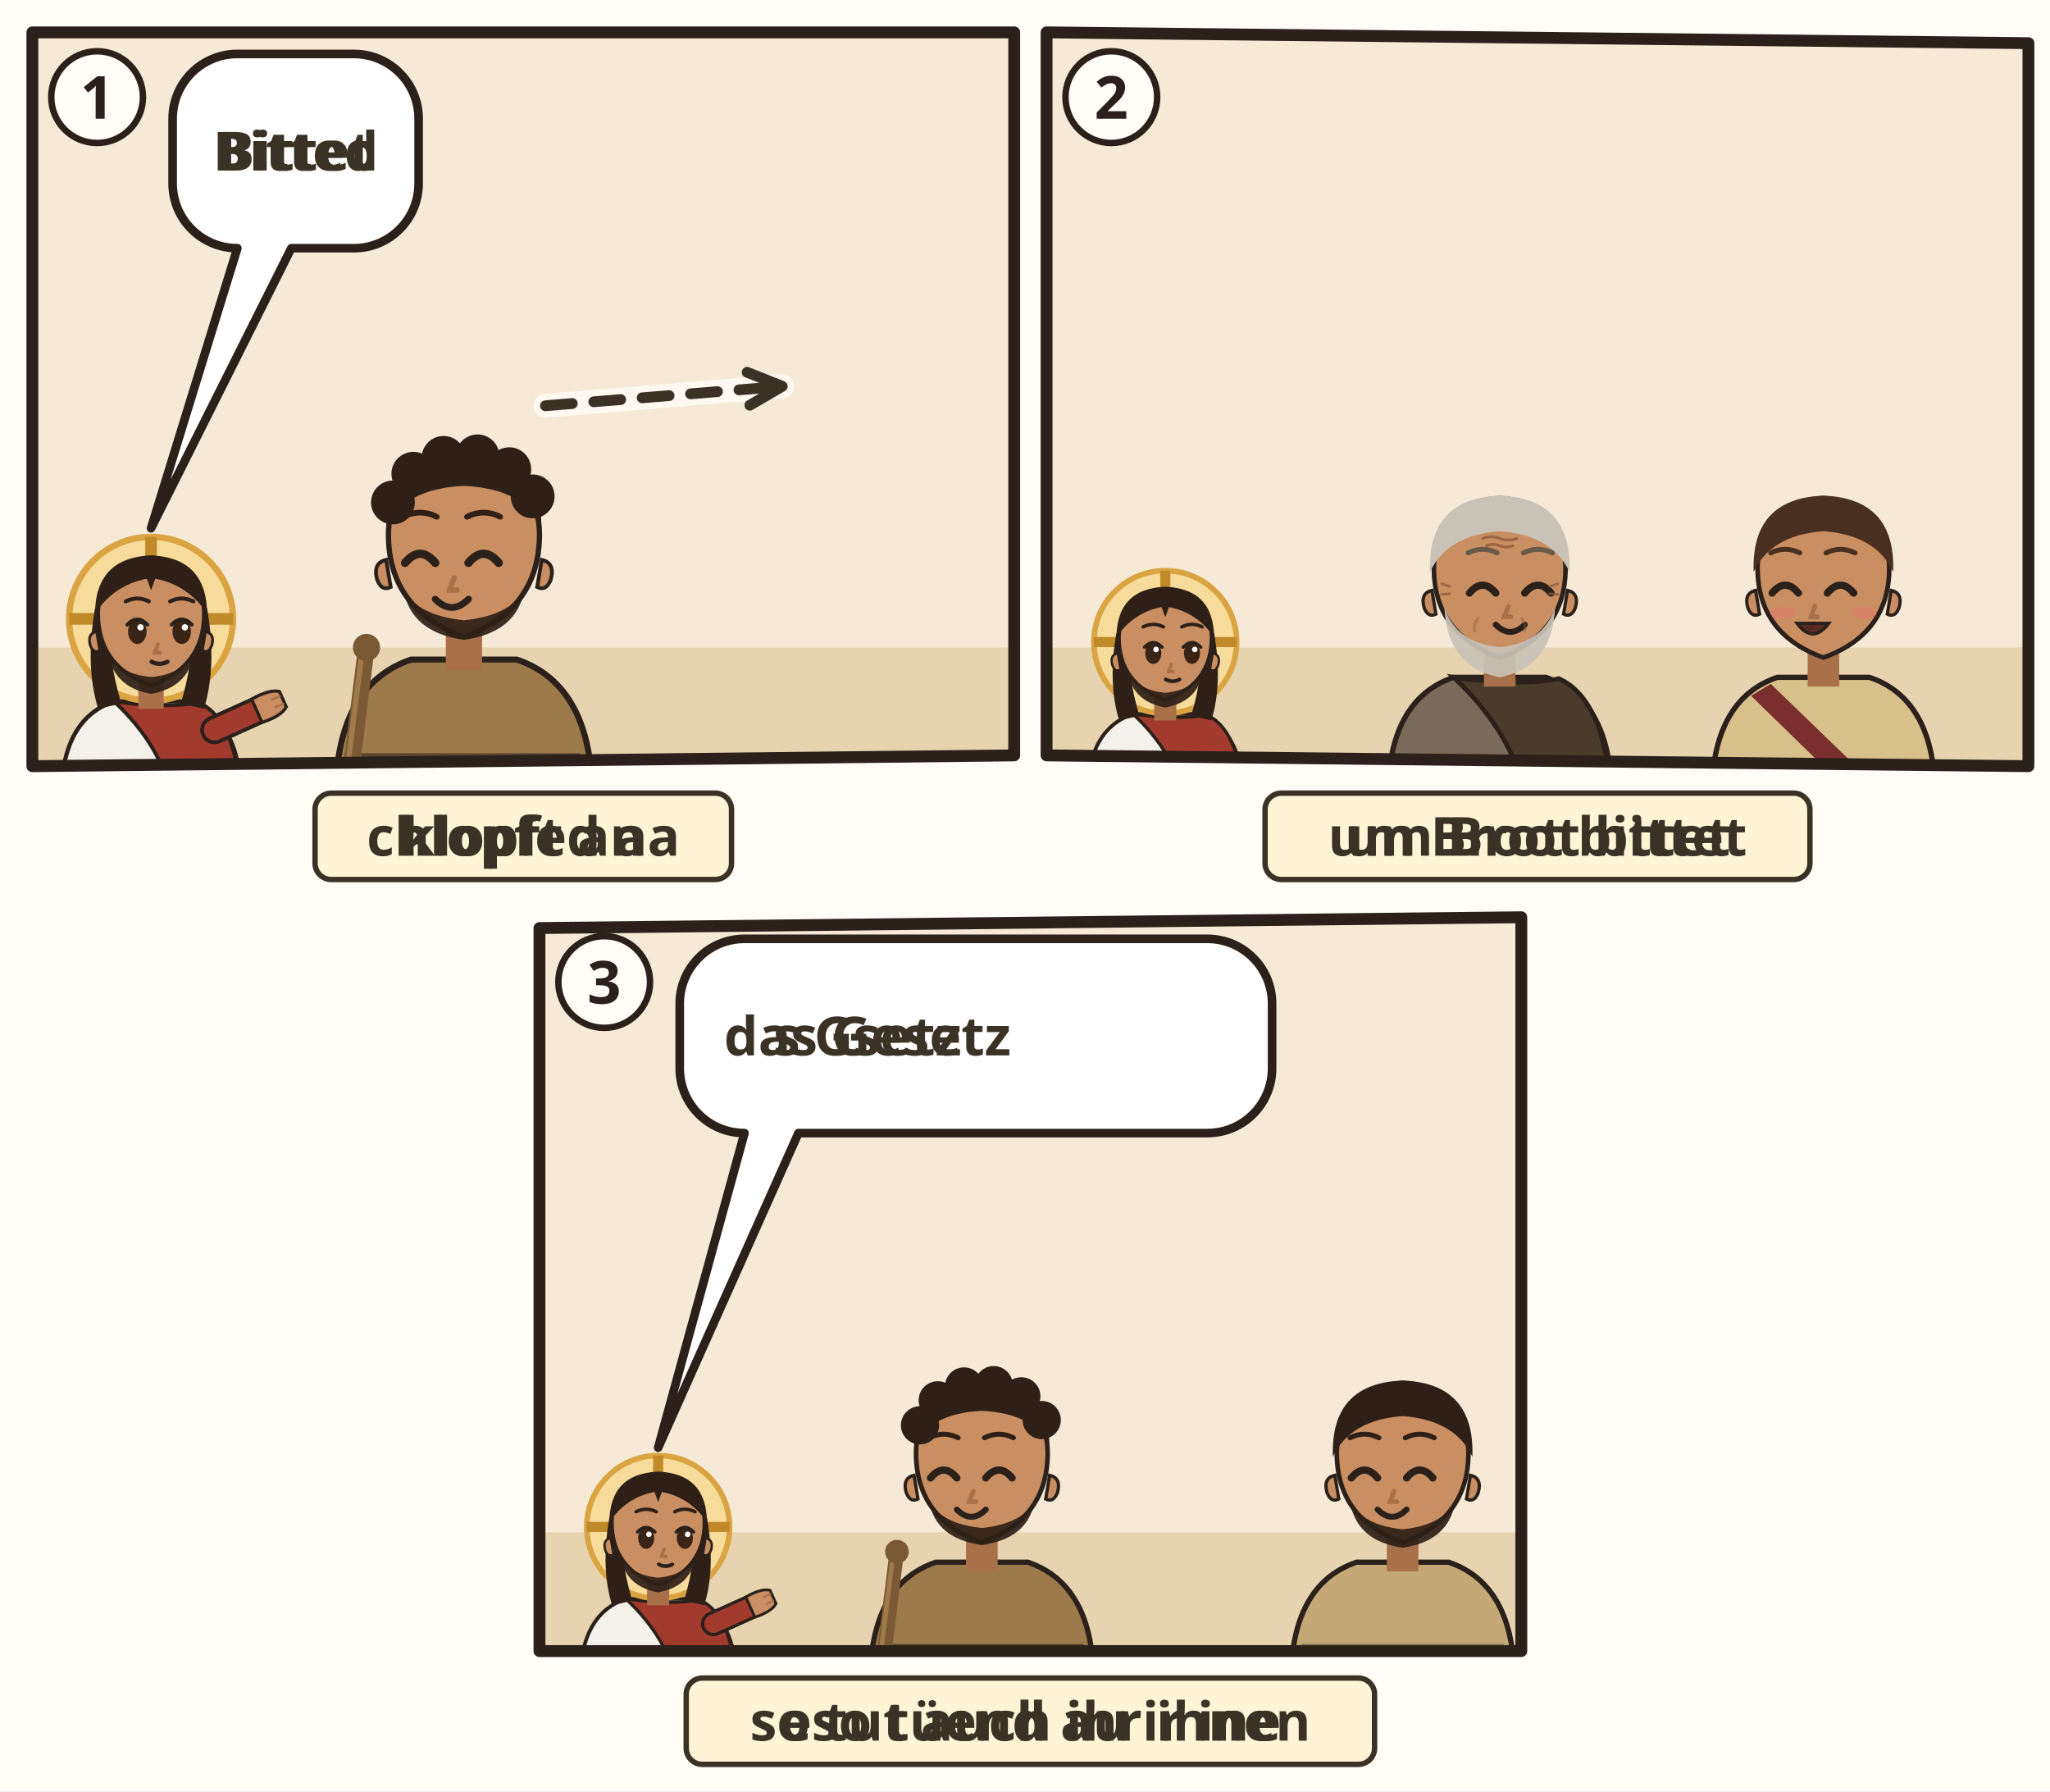
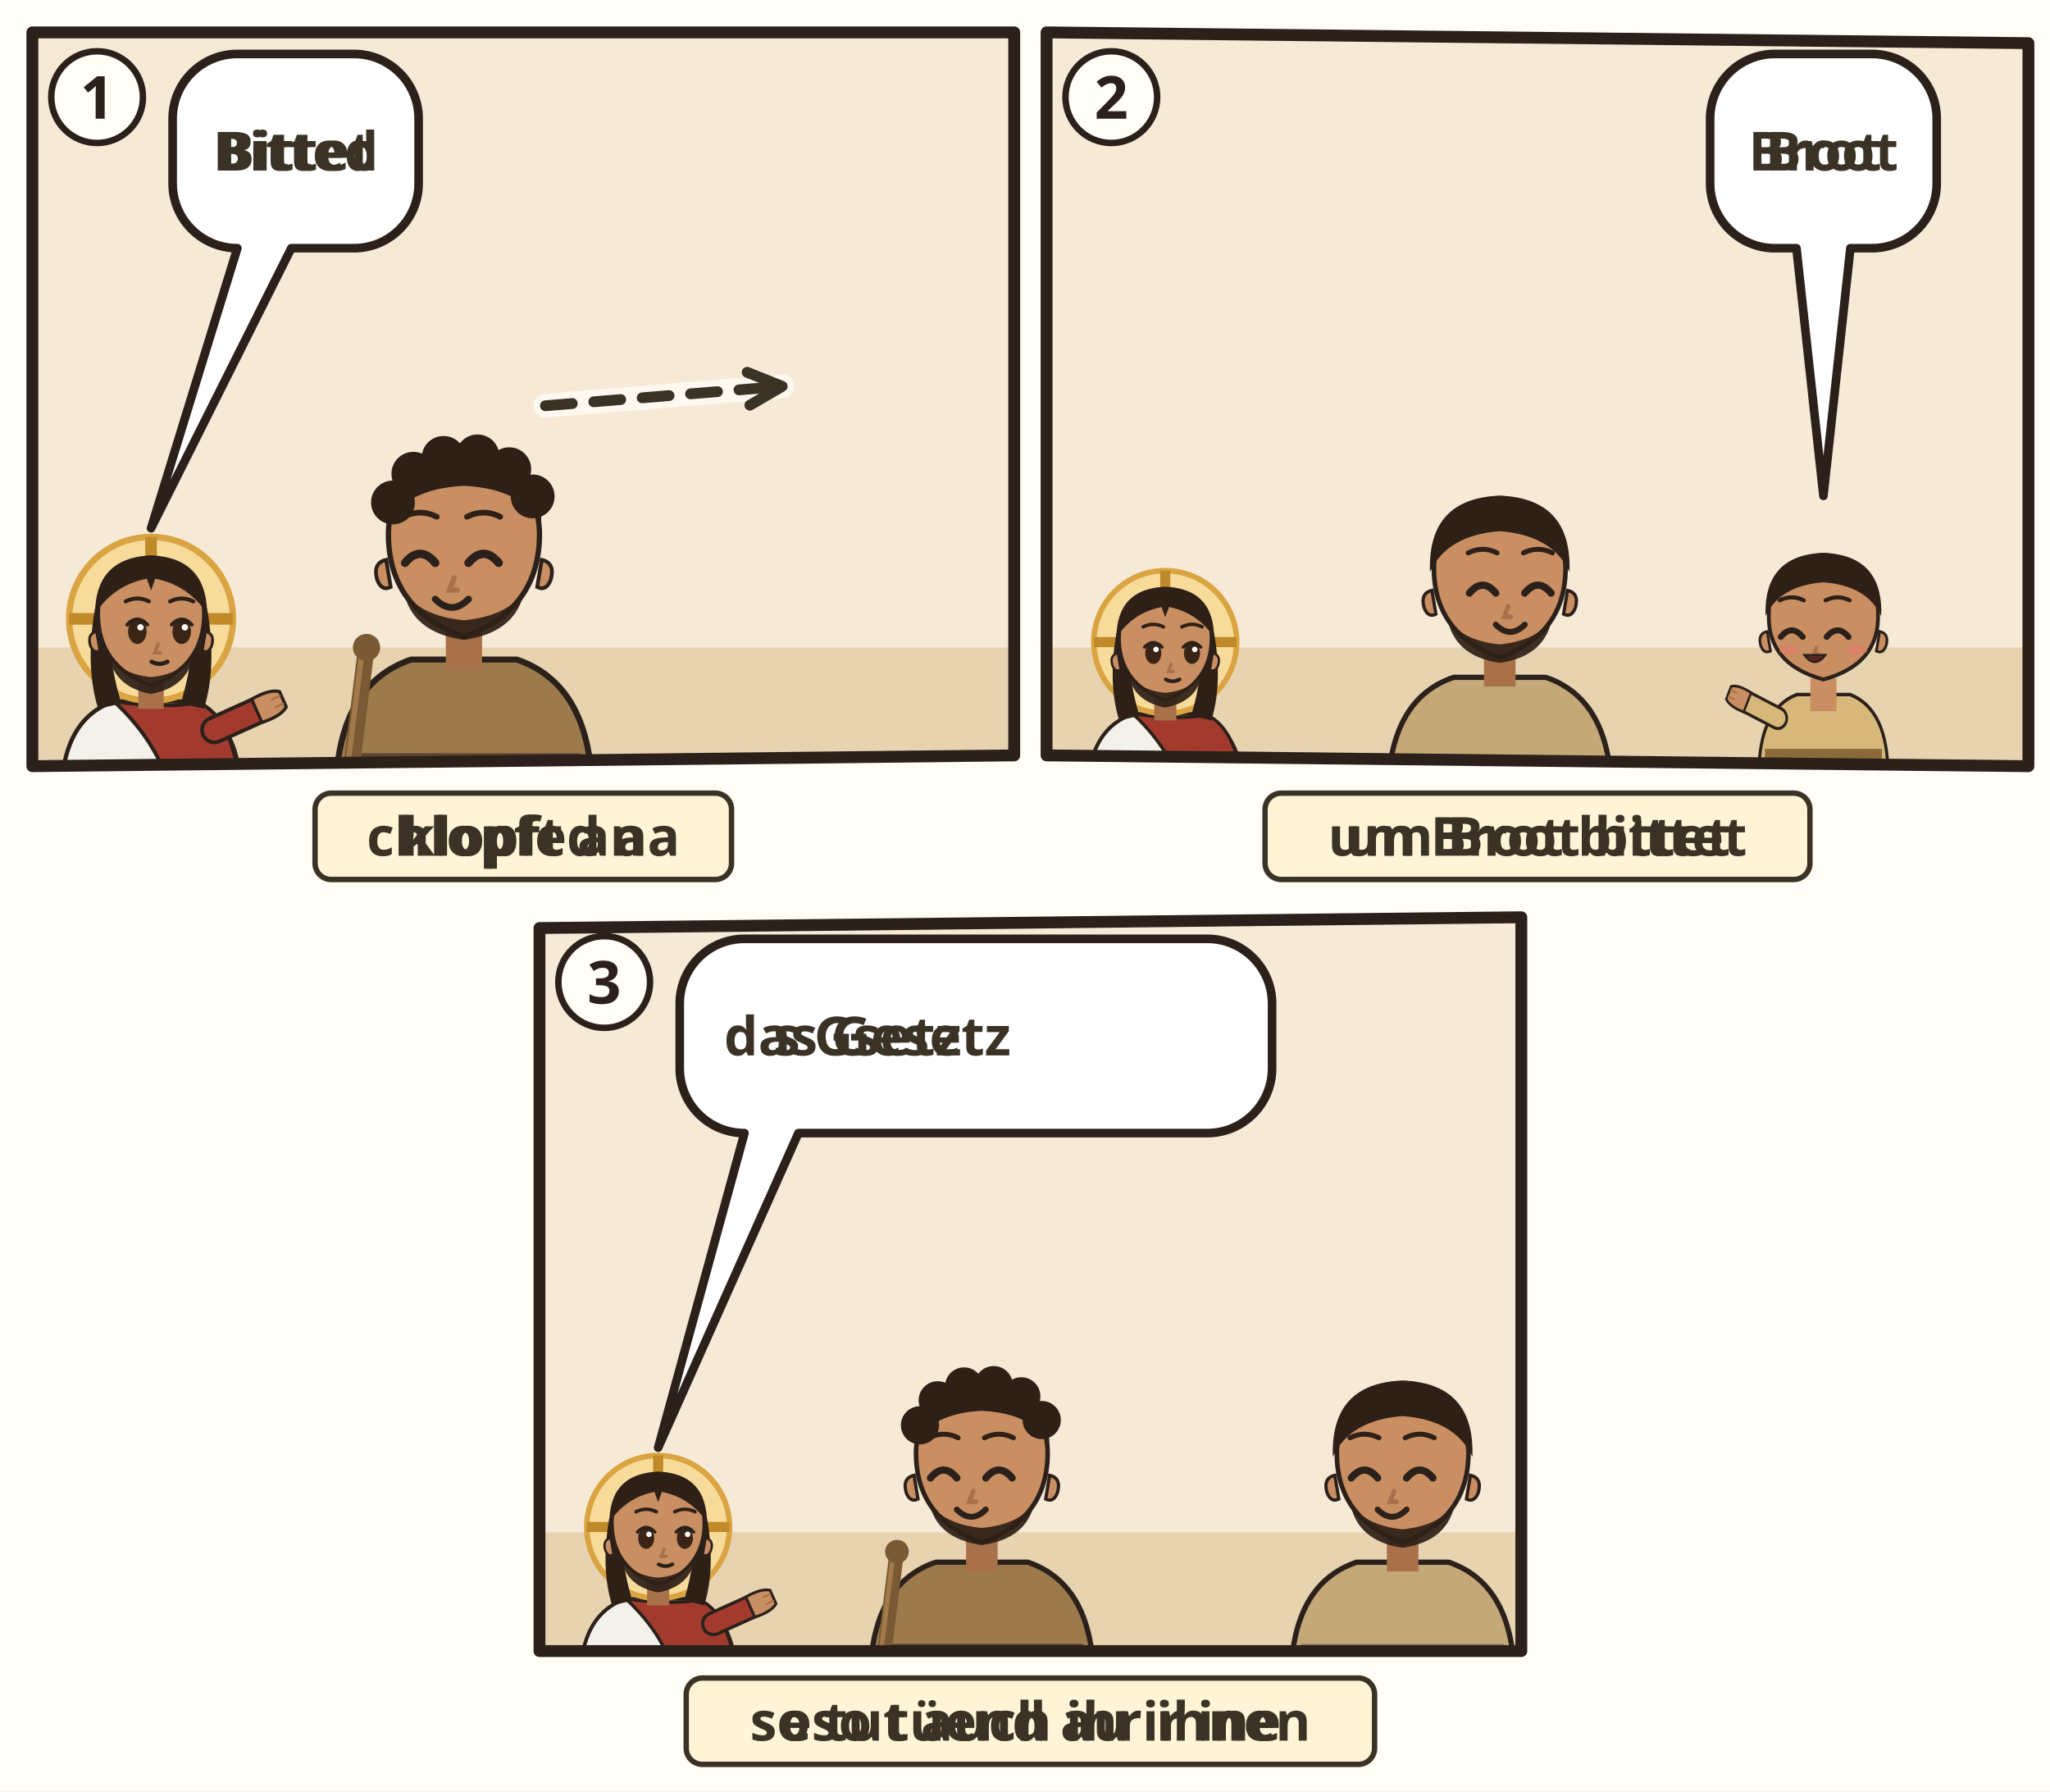
<svg xmlns="http://www.w3.org/2000/svg" viewBox="0 0 380 332">
  <rect width="380" height="332" fill="#FFFDF6" />
  <g transform="translate(4 4)">
    <clipPath id="an-cp-mat-007-007-012-1">
      <polygon points="2,2 184,2 184,136 2,138" />
    </clipPath>
    <g clip-path="url(#an-cp-mat-007-007-012-1)">
      <polygon points="2,2 184,2 184,136 2,138" fill="#F6EAD7" />
      <path d="M0 116h186v24H0z" fill="#E7D3B0" />
      <use href="#an-tuer-offen" x="128" y="53" width="54" height="67" opacity=".6" />
      <g transform="translate(24.0 110.7) scale(0.98)">
        <path d="M-17 34V34Q-17 19-7 15.6L7 15.6Q17 19 17 34V34z" fill="#F4F1EA" stroke="#2B211A" stroke-width=".8" />
        <path d="M-7 15.6Q3 17 9 15.8Q16 19 17 34V34H4V34Q2 24-7 15.6z" fill="#A33A2E" stroke="#2B211A" stroke-width=".7" />
        <path d="M12 21L21.1 16.9" stroke="#2B211A" stroke-width="5.4" stroke-linecap="round" />
        <path d="M12 21L21.1 16.9" stroke="#A33A2E" stroke-width="4" stroke-linecap="round" />
        <g transform="translate(21.1 16.9) rotate(66)">
          <path d="M-2.4 1.2Q-2.8-2.6-1.6-4.2h3.2Q2.8-2.6 2.4 1.2z" fill="#C98E62" stroke="#2B211A" stroke-width=".6" />
          <path d="M-.8-3.9v1.6M.8-3.9v1.6" stroke="#A8714A" stroke-width=".4" stroke-linecap="round" />
        </g>
        <circle r="15.5" fill="#F7DB9A" stroke="#D9A441" stroke-width="1.2" />
        <path d="M0-15.5v5M-15.5 0h5M15.5 0h-5" stroke="#C08A2A" stroke-width="2.2" />
        <path d="M-10.6 -2Q-12.5 9-10 17L-5.6 16Q-8.4 7-7.6-1z M10.6 -2Q12.5 9 10 17L5.6 16Q8.4 7 7.6-1z" fill="#2E2017" />
        <path d="M-2.4 11h4.8v6h-4.8z" fill="#A8714A" />
        <path d="M-10 -1Q-10 9 0 12.6Q10 9 10 -1A10 10.6 0 0 0 -10 -1z" fill="#C98E62" stroke="#2B211A" stroke-width=".7" />
        <path d="M10.3 2.4q1.8.4 1.2 2.6-.6 1.6-1.8 1z M-10.3 2.4q-1.8.4-1.2 2.6.6 1.6 1.8 1z" fill="#C98E62" stroke="#2B211A" stroke-width=".5" />
        <path d="M-8.2 5.6Q-7.6 12.8 0 14.2Q7.6 12.8 8.2 5.6Q6.6 10.4 0 11Q-6.6 10.4-8.2 5.6z" fill="#2E2017" opacity=".92" />
        <ellipse cx="-2.6" cy="2.4" rx="1.75" ry="2.35" fill="#3A2416" />
        <path d="M-4.5 1.1Q-2.6 -0.9 -0.7 1.1" fill="none" stroke="#2B211A" stroke-width=".7" stroke-linecap="round" />
        <circle cx="-2.0" cy="1.6" r=".6" fill="#FFF" />
        <ellipse cx="5.8" cy="2.4" rx="1.75" ry="2.35" fill="#3A2416" />
        <path d="M3.9 1.1Q5.8 -0.9 7.7 1.1" fill="none" stroke="#2B211A" stroke-width=".7" stroke-linecap="round" />
        <circle cx="6.4" cy="1.6" r=".6" fill="#FFF" />
        <path d="M1.3 4.8l-.6 1.6h1" fill="none" stroke="#A8714A" stroke-width=".7" stroke-linecap="round" />
        <path d="M0.1 8.1Q1.6 8.9 3.1 8.1" fill="none" stroke="#2B211A" stroke-width=".8" stroke-linecap="round" />
        <path d="M-10.6-1Q-10.5-11.6 0-12Q10.5-11.6 10.6-1Q7-6.4 .8-7.6L0-5.4-.8-7.6Q-7-6.4-10.6-1z" fill="#2E2017" />
        <path d="M-4.8 -3.3Q-2.6 -4.4 -0.4 -3.3M3.6 -3.3Q5.8 -4.4 8.0 -3.3" fill="none" stroke="#2E2017" stroke-width="0.75" stroke-linecap="round" />
      </g>
      <g transform="translate(82.0 96.4) scale(1.4)">
        <path d="M-17 34V34Q-17 19-7 15.6L7 15.6Q17 19 17 34V34z" fill="#9C7A4C" stroke="#2B211A" stroke-width=".8" />
        <path d="M-15.4 28h30.8v2.6h-30.8z" fill="#5B4630" />
        <g filter="url(#an-kontur)">
          <path d="M-15.4 34L-13 14.6" stroke="#7A5A34" stroke-width="2.2" stroke-linecap="round" />
          <path d="M-15.9 33.8L-13.5 14.6" stroke="#A07A4A" stroke-width=".7" stroke-linecap="round" />
          <circle cx="-12.9" cy="14" r="1.8" fill="#7A5A34" />
        </g>
        <path d="M-2.4 11h4.8v6h-4.8z" fill="#A8714A" />
        <path d="M-10 -1Q-10 9 0 12.6Q10 9 10 -1A10 10.6 0 0 0 -10 -1z" fill="#C98E62" stroke="#2B211A" stroke-width=".7" />
        <path d="M10.3 2.4q1.8.4 1.2 2.6-.6 1.6-1.8 1z M-10.3 2.4q-1.8.4-1.2 2.6.6 1.6 1.8 1z" fill="#C98E62" stroke="#2B211A" stroke-width=".5" />
        <path d="M-8 6.4Q-7 12 0 13Q7 12 8 6.4Q6 9.8 0 10.4Q-6 9.8-8 6.4z" fill="#2E2017" opacity=".92" />
        <path d="M-7.8 2.8Q-5.8 0.4 -3.8 2.8" fill="none" stroke="#2B211A" stroke-width="1.1" stroke-linecap="round" />
        <path d="M0.6 2.8Q2.6 0.4 4.6 2.8" fill="none" stroke="#2B211A" stroke-width="1.1" stroke-linecap="round" />
        <path d="M-1.3 4.8l-.6 1.6h1" fill="none" stroke="#A8714A" stroke-width=".7" stroke-linecap="round" />
        <path d="M-3.8 7.6Q-1.6 9.8 0.6 7.6" fill="none" stroke="#2B211A" stroke-width=".9" stroke-linecap="round" />
        <path d="M-10.2-2Q-10.8-11.8 0-12.2Q10.8-11.8 10.2-2Q8-7 0-7.4Q-8-7-10.2-2z" fill="#2E2017" />
        <circle cx="-9.4" cy="-5.2" r="2.9" fill="#2E2017" />
        <circle cx="-6.7" cy="-9.0" r="2.9" fill="#2E2017" />
        <circle cx="-2.7" cy="-11.1" r="2.9" fill="#2E2017" />
        <circle cx="1.8" cy="-11.3" r="2.9" fill="#2E2017" />
        <circle cx="6.0" cy="-9.6" r="2.9" fill="#2E2017" />
        <circle cx="9.1" cy="-6.0" r="2.9" fill="#2E2017" />
        <path d="M-8.0 -3.3Q-5.8 -4.4 -3.6 -3.3M0.4 -3.3Q2.6 -4.4 4.8 -3.3" fill="none" stroke="#2E2017" stroke-width="0.75" stroke-linecap="round" />
      </g>
      <path d="M97.1 71.2Q119.1 69.4 141.0 67.6" fill="none" stroke="#FFFDF6" stroke-width="4.4" stroke-linecap="round" opacity=".8" />
      <path d="M97.1 71.2Q119.1 69.4 141.0 67.6" fill="none" stroke="#3B3226" stroke-width="2" stroke-dasharray="5 4" stroke-linecap="round" />
      <path d="M135.0 71.1L141.0 67.6L134.5 65.0" fill="none" stroke="#3B3226" stroke-width="2" stroke-linecap="round" stroke-linejoin="round" />
      <g>
        <path d="M40 6H61.6A12 12 0 0 1 73.6 18V30A12 12 0 0 1 61.6 42L50 42L24 93.9L40 42H40A12 12 0 0 1 28 30V18A12 12 0 0 1 40 6Z" fill="#FFFFFF" stroke="#2B211A" stroke-width="1.6" stroke-linejoin="round" />
        <text class="lw lw-de" x="50.8" y="27.6" text-anchor="middle" font-family="sans-serif" font-size="10" font-weight="700" fill="#3B3226">Bittet</text>
        <text class="lw lw-gsw" x="50.8" y="27.6" text-anchor="middle" font-family="sans-serif" font-size="10" font-weight="700" fill="#3B3226">Bitted</text>
      </g>
    </g>
    <polygon points="2,2 184,2 184,136 2,138" fill="none" stroke="#2B211A" stroke-width="2.2" stroke-linejoin="round" />
    <circle cx="14" cy="14" r="8.5" fill="#FFFDF6" stroke="#2B211A" stroke-width="1.2" />
    <text x="14" y="18" text-anchor="middle" font-family="sans-serif" font-size="11" font-weight="700" fill="#2B211A">1</text>
    <g transform="translate(0 142)">
      <g class="ill-words">
        <rect x="54.4" y="1.0" width="77.2" height="16" rx="3" fill="#FFF4D6" stroke="#3B3226" stroke-width="1" />
        <text class="lw lw-de" x="93.0" y="12.6" text-anchor="middle" font-family="sans-serif" font-size="10" font-weight="700" fill="#3B3226">klopft an</text>
        <text class="lw lw-gsw" x="93.0" y="12.6" text-anchor="middle" font-family="sans-serif" font-size="10" font-weight="700" fill="#3B3226">chlopfed aa</text>
      </g>
    </g>
  </g>
  <g transform="translate(192 4)">
    <clipPath id="an-cp-mat-007-007-012-2">
      <polygon points="2,2 184,4 184,138 2,136" />
    </clipPath>
    <g clip-path="url(#an-cp-mat-007-007-012-2)">
      <polygon points="2,2 184,4 184,138 2,136" fill="#F6EAD7" />
      <path d="M0 116h186v24H0z" fill="#E7D3B0" />
      <g transform="translate(24.0 115.0) scale(0.854)">
        <path d="M-17 34V34Q-17 19-7 15.6L7 15.6Q17 19 17 34V34z" fill="#F4F1EA" stroke="#2B211A" stroke-width=".8" />
        <path d="M-7 15.6Q3 17 9 15.8Q16 19 17 34V34H4V34Q2 24-7 15.6z" fill="#A33A2E" stroke="#2B211A" stroke-width=".7" />
        <circle r="15.5" fill="#F7DB9A" stroke="#D9A441" stroke-width="1.2" />
        <path d="M0-15.5v5M-15.5 0h5M15.5 0h-5" stroke="#C08A2A" stroke-width="2.2" />
        <path d="M-10.6 -2Q-12.5 9-10 17L-5.6 16Q-8.4 7-7.6-1z M10.6 -2Q12.5 9 10 17L5.6 16Q8.4 7 7.6-1z" fill="#2E2017" />
        <path d="M-2.4 11h4.8v6h-4.8z" fill="#A8714A" />
        <path d="M-10 -1Q-10 9 0 12.6Q10 9 10 -1A10 10.6 0 0 0 -10 -1z" fill="#C98E62" stroke="#2B211A" stroke-width=".7" />
        <path d="M10.3 2.4q1.8.4 1.2 2.6-.6 1.6-1.8 1z M-10.3 2.4q-1.8.4-1.2 2.6.6 1.6 1.8 1z" fill="#C98E62" stroke="#2B211A" stroke-width=".5" />
        <path d="M-8.2 5.6Q-7.6 12.8 0 14.2Q7.6 12.8 8.2 5.6Q6.6 10.4 0 11Q-6.6 10.4-8.2 5.6z" fill="#2E2017" opacity=".92" />
        <ellipse cx="-2.6" cy="2.4" rx="1.75" ry="2.35" fill="#3A2416" />
        <path d="M-4.5 1.1Q-2.6 -0.9 -0.7 1.1" fill="none" stroke="#2B211A" stroke-width=".7" stroke-linecap="round" />
        <circle cx="-2.0" cy="1.6" r=".6" fill="#FFF" />
        <ellipse cx="5.8" cy="2.4" rx="1.75" ry="2.35" fill="#3A2416" />
        <path d="M3.9 1.1Q5.8 -0.9 7.7 1.1" fill="none" stroke="#2B211A" stroke-width=".7" stroke-linecap="round" />
        <circle cx="6.4" cy="1.6" r=".6" fill="#FFF" />
        <path d="M1.3 4.8l-.6 1.6h1" fill="none" stroke="#A8714A" stroke-width=".7" stroke-linecap="round" />
        <path d="M0.1 8.1Q1.6 8.9 3.1 8.1" fill="none" stroke="#2B211A" stroke-width=".8" stroke-linecap="round" />
        <path d="M-10.6-1Q-10.5-11.6 0-12Q10.5-11.6 10.6-1Q7-6.4 .8-7.6L0-5.4-.8-7.6Q-7-6.4-10.6-1z" fill="#2E2017" />
        <path d="M-4.8 -3.3Q-2.6 -4.4 -0.4 -3.3M3.6 -3.3Q5.8 -4.4 8.0 -3.3" fill="none" stroke="#2E2017" stroke-width="0.75" stroke-linecap="round" />
      </g>
      <g transform="translate(86.0 102.5) scale(1.22)">
-         <path d="M-17 34V34Q-17 19-7 15.6L7 15.6Q17 19 17 34V34z" fill="#7A6A5A" stroke="#2B211A" stroke-width=".8" />
-         <path d="M-7 15.6Q3 17 9 15.8Q16 19 17 34V34H4V34Q2 24-7 15.6z" fill="#4A3B2A" stroke="#2B211A" stroke-width=".7" />
-         <path d="M-2.4 11h4.8v6h-4.8z" fill="#A8714A" />
-         <path d="M-10 -1Q-10 9 0 12.6Q10 9 10 -1A10 10.6 0 0 0 -10 -1z" fill="#C98E62" stroke="#2B211A" stroke-width=".7" />
-         <path d="M10.3 2.4q1.8.4 1.2 2.6-.6 1.6-1.8 1z M-10.3 2.4q-1.8.4-1.2 2.6.6 1.6 1.8 1z" fill="#C98E62" stroke="#2B211A" stroke-width=".5" />
-         <path d="M-8.4 5Q-8 14 0 15.6Q8 14 8.4 5Q6.6 10.4 0 11Q-6.6 10.4-8.4 5z" fill="#C9C2B6" opacity=".92" />
+         <path d="M-17 34V34Q-17 19-7 15.6L7 15.6Q17 19 17 34V34z" fill="#C4A878" stroke="#2B211A" stroke-width=".8" />
+         <path d="M-15.4 28h30.8v2.6h-30.8z" fill="#8A7A60" />
+         <path d="M-2.4 11h4.8v6h-4.8z" fill="#A8714A" />
+         <path d="M-10 -1Q-10 9 0 12.6Q10 9 10 -1A10 10.6 0 0 0 -10 -1z" fill="#C98E62" stroke="#2B211A" stroke-width=".7" />
+         <path d="M10.3 2.4q1.8.4 1.2 2.6-.6 1.6-1.8 1z M-10.3 2.4q-1.8.4-1.2 2.6.6 1.6 1.8 1z" fill="#C98E62" stroke="#2B211A" stroke-width=".5" />
+         <path d="M-8 6.4Q-7 12.4 0 13.4Q7 12.4 8 6.4Q6 10 0 10.6Q-6 10-8 6.4z" fill="#2E2017" opacity=".92" />
        <path d="M-4.6 2.8Q-2.6 0.4 -0.6 2.8" fill="none" stroke="#2B211A" stroke-width="1.1" stroke-linecap="round" />
        <path d="M3.8 2.8Q5.8 0.4 7.8 2.8" fill="none" stroke="#2B211A" stroke-width="1.1" stroke-linecap="round" />
        <path d="M1.3 4.8l-.6 1.6h1" fill="none" stroke="#A8714A" stroke-width=".7" stroke-linecap="round" />
        <path d="M-0.6 7.6Q1.6 9.8 3.8 7.6" fill="none" stroke="#2B211A" stroke-width=".9" stroke-linecap="round" />
-         <g stroke="#8A5A3A" stroke-linecap="round" fill="none">
-           <path d="M-2.6-5.5q1.3-.5 2.6 0t2.6 0M-2-4.4q1-.4 2 0t2 0" stroke-width=".42" opacity=".75" />
-           <path d="M-7.6 1.8l-1.2-.4M-7.6 2.9l-1.2.1M7.6 1.8l1.2-.4M7.6 2.9l1.2.1" stroke-width=".4" opacity=".7" />
-           <path d="M-3.3 6.6q-.7.9-.5 2M3.3 6.6q.7.9.5 2" stroke-width=".35" opacity=".45" />
-         </g>
-         <path d="M-10.6-.4Q-11-11.6 0-12Q11-11.6 10.6-.4Q8-6 0-6.6Q-8-6-10.6-.4z" fill="#C9C2B6" />
-         <path d="M-4.8 -3.3Q-2.6 -4.4 -0.4 -3.3M3.6 -3.3Q5.8 -4.4 8.0 -3.3" fill="none" stroke="#6A5A4A" stroke-width="0.75" stroke-linecap="round" />
-         <g filter="url(#an-kontur)">
-           <use href="#an-a-sohn-kind" x="-8" y="17" width="16" height="16" />
-         </g>
-       </g>
-       <g transform="translate(146.0 102.5) scale(1.22)">
-         <path d="M-17 34V34Q-17 19-7 15.6L7 15.6Q17 19 17 34V34z" fill="#D8C08A" stroke="#2B211A" stroke-width=".8" />
-         <path d="M-8 16.6L10 34h-5L-11 18.4z" fill="#7A2E2E" />
-         <path d="M-2.4 11h4.8v6h-4.8z" fill="#A8714A" />
-         <path d="M-10 -1Q-10 9 0 12.6Q10 9 10 -1A10 10.6 0 0 0 -10 -1z" fill="#C98E62" stroke="#2B211A" stroke-width=".7" />
-         <path d="M10.3 2.4q1.8.4 1.2 2.6-.6 1.6-1.8 1z M-10.3 2.4q-1.8.4-1.2 2.6.6 1.6 1.8 1z" fill="#C98E62" stroke="#2B211A" stroke-width=".5" />
-         <path d="M-7.8 2.8Q-5.8 0.4 -3.8 2.8" fill="none" stroke="#2B211A" stroke-width="1.1" stroke-linecap="round" />
-         <path d="M0.6 2.8Q2.6 0.4 4.6 2.8" fill="none" stroke="#2B211A" stroke-width="1.1" stroke-linecap="round" />
-         <path d="M-1.3 4.8l-.6 1.6h1" fill="none" stroke="#A8714A" stroke-width=".7" stroke-linecap="round" />
-         <ellipse cx="-6.2" cy="5.8" rx="1.9" ry=".9" fill="#E07A6E" opacity=".55" />
-         <ellipse cx="6.2" cy="5.8" rx="1.9" ry=".9" fill="#E07A6E" opacity=".55" />
-         <path d="M-4.0 7.4Q-1.6 10.6 0.8 7.4z" fill="#5A2A22" stroke="#2B211A" stroke-width=".5" />
-         <path d="M-10.6-.4Q-11-11.6 0-12Q11-11.6 10.6-.4Q8-6 0-6.6Q-8-6-10.6-.4z" fill="#4A3020" />
-         <path d="M-8.0 -3.3Q-5.8 -4.4 -3.6 -3.3M0.4 -3.3Q2.6 -4.4 4.8 -3.3" fill="none" stroke="#4A3020" stroke-width="0.75" stroke-linecap="round" />
+         <path d="M-10.6-.4Q-11-11.6 0-12Q11-11.6 10.6-.4Q8-6 0-6.6Q-8-6-10.6-.4z" fill="#2E2017" />
+         <path d="M-4.8 -3.3Q-2.6 -4.4 -0.4 -3.3M3.6 -3.3Q5.8 -4.4 8.0 -3.3" fill="none" stroke="#2E2017" stroke-width="0.75" stroke-linecap="round" />
+       </g>
+       <g transform="translate(146.0 110.6) scale(0.903)">
+         <g transform="translate(0 16) scale(.78 .9) translate(0 -16)">
+           <path d="M-17 34V34Q-17 19-7 15.6L7 15.6Q17 19 17 34V34z" fill="#D8B87A" stroke="#2B211A" stroke-width=".8" />
+           <path d="M-15.4 28h30.8v2.6h-30.8z" fill="#8A6A3A" />
+           <path d="M-12 21L-21.1 16.9" stroke="#2B211A" stroke-width="5.4" stroke-linecap="round" />
+           <path d="M-12 21L-21.1 16.9" stroke="#D8B87A" stroke-width="4" stroke-linecap="round" />
+           <g transform="translate(-21.1 16.9) rotate(294)">
+             <path d="M-2.4 1.2Q-2.8-2.6-1.6-4.2h3.2Q2.8-2.6 2.4 1.2z" fill="#C98E62" stroke="#2B211A" stroke-width=".6" />
+             <path d="M-.8-3.9v1.6M.8-3.9v1.6" stroke="#A8714A" stroke-width=".4" stroke-linecap="round" />
+           </g>
+         </g>
+         <g transform="scale(1.12)">
+           <path d="M-2.4 11h4.8v6h-4.8z" fill="#C98E62" />
+           <path d="M-10 -1Q-10.4 8.4 0 11.2Q10.4 8.4 10-1A10 10.6 0 0 0-10-1z" fill="#C98E62" stroke="#2B211A" stroke-width=".7" />
+           <path d="M10.3 2.4q1.8.4 1.2 2.6-.6 1.6-1.8 1z M-10.3 2.4q-1.8.4-1.2 2.6.6 1.6 1.8 1z" fill="#C98E62" stroke="#2B211A" stroke-width=".5" />
+           <path d="M-7.8 3.4Q-5.8 1.0 -3.8 3.4" fill="none" stroke="#2B211A" stroke-width="1.1" stroke-linecap="round" />
+           <path d="M0.6 3.4Q2.6 1.0 4.6 3.4" fill="none" stroke="#2B211A" stroke-width="1.1" stroke-linecap="round" />
+           <path d="M-1.3 5.4l-.4 1.2h0.7" fill="none" stroke="#A8714A" stroke-width=".7" stroke-linecap="round" />
+           <ellipse cx="-6.2" cy="5.8" rx="1.9" ry=".9" fill="#E07A6E" opacity=".55" />
+           <ellipse cx="6.2" cy="5.8" rx="1.9" ry=".9" fill="#E07A6E" opacity=".55" />
+           <g transform="translate(-0.3 .8) scale(.8)">
+             <path d="M-4.0 7.4Q-1.6 10.6 0.8 7.4z" fill="#5A2A22" stroke="#2B211A" stroke-width=".5" />
+           </g>
+           <path d="M-10.6-.4Q-11-11.6 0-12Q11-11.6 10.6-.4Q8-6 0-6.6Q-8-6-10.6-.4z" fill="#2E2017" />
+           <path d="M-8.0 -3.3Q-5.8 -4.4 -3.6 -3.3M0.4 -3.3Q2.6 -4.4 4.8 -3.3" fill="none" stroke="#2E2017" stroke-width="0.75" stroke-linecap="round" />
+         </g>
      </g>
      <use href="#an-stein" x="112.0" y="114" width="16" height="10" />
      <use href="#an-z-nicht" x="112.5" y="94.0" width="15" height="15" />
      <use href="#an-brot" x="104.6" y="97.5" width="16" height="10" />
+       <g>
+         <path d="M137 6H155A12 12 0 0 1 167 18V30A12 12 0 0 1 155 42L151 42L146 87.9L141 42H137A12 12 0 0 1 125 30V18A12 12 0 0 1 137 6Z" fill="#FFFFFF" stroke="#2B211A" stroke-width="1.6" stroke-linejoin="round" />
+         <text class="lw lw-de" x="146.0" y="27.6" text-anchor="middle" font-family="sans-serif" font-size="10" font-weight="700" fill="#3B3226">Brot</text>
+         <text class="lw lw-gsw" x="146.0" y="27.6" text-anchor="middle" font-family="sans-serif" font-size="10" font-weight="700" fill="#3B3226">Broot</text>
+       </g>
    </g>
    <polygon points="2,2 184,4 184,138 2,136" fill="none" stroke="#2B211A" stroke-width="2.2" stroke-linejoin="round" />
    <circle cx="14" cy="14" r="8.5" fill="#FFFDF6" stroke="#2B211A" stroke-width="1.2" />
    <text x="14" y="18" text-anchor="middle" font-family="sans-serif" font-size="11" font-weight="700" fill="#2B211A">2</text>
    <g transform="translate(0 142)">
      <g class="ill-words">
        <rect x="42.5" y="1.0" width="101.0" height="16" rx="3" fill="#FFF4D6" stroke="#3B3226" stroke-width="1" />
        <text class="lw lw-de" x="93.0" y="12.6" text-anchor="middle" font-family="sans-serif" font-size="10" font-weight="700" fill="#3B3226">um Brot bittet</text>
        <text class="lw lw-gsw" x="93.0" y="12.6" text-anchor="middle" font-family="sans-serif" font-size="10" font-weight="700" fill="#3B3226">um Broot bittet</text>
      </g>
    </g>
  </g>
  <g transform="translate(98 168)">
    <clipPath id="an-cp-mat-007-007-012-3">
      <polygon points="2,4 184,2 184,138 2,138" />
    </clipPath>
    <g clip-path="url(#an-cp-mat-007-007-012-3)">
      <polygon points="2,4 184,2 184,138 2,138" fill="#F6EAD7" />
      <path d="M0 116h186v24H0z" fill="#E7D3B0" />
      <g transform="translate(24.0 115.0) scale(0.854)">
        <path d="M-17 34V34Q-17 19-7 15.6L7 15.6Q17 19 17 34V34z" fill="#F4F1EA" stroke="#2B211A" stroke-width=".8" />
        <path d="M-7 15.6Q3 17 9 15.8Q16 19 17 34V34H4V34Q2 24-7 15.6z" fill="#A33A2E" stroke="#2B211A" stroke-width=".7" />
        <path d="M12 21L21.1 16.9" stroke="#2B211A" stroke-width="5.4" stroke-linecap="round" />
        <path d="M12 21L21.1 16.9" stroke="#A33A2E" stroke-width="4" stroke-linecap="round" />
        <g transform="translate(21.1 16.9) rotate(66)">
          <path d="M-2.4 1.2Q-2.8-2.6-1.6-4.2h3.2Q2.8-2.6 2.4 1.2z" fill="#C98E62" stroke="#2B211A" stroke-width=".6" />
          <path d="M-.8-3.9v1.6M.8-3.9v1.6" stroke="#A8714A" stroke-width=".4" stroke-linecap="round" />
        </g>
        <circle r="15.5" fill="#F7DB9A" stroke="#D9A441" stroke-width="1.2" />
        <path d="M0-15.5v5M-15.5 0h5M15.5 0h-5" stroke="#C08A2A" stroke-width="2.2" />
        <path d="M-10.6 -2Q-12.5 9-10 17L-5.6 16Q-8.4 7-7.6-1z M10.6 -2Q12.5 9 10 17L5.6 16Q8.4 7 7.6-1z" fill="#2E2017" />
        <path d="M-2.4 11h4.8v6h-4.8z" fill="#A8714A" />
        <path d="M-10 -1Q-10 9 0 12.6Q10 9 10 -1A10 10.6 0 0 0 -10 -1z" fill="#C98E62" stroke="#2B211A" stroke-width=".7" />
        <path d="M10.3 2.4q1.8.4 1.2 2.6-.6 1.6-1.8 1z M-10.3 2.4q-1.8.4-1.2 2.6.6 1.6 1.8 1z" fill="#C98E62" stroke="#2B211A" stroke-width=".5" />
        <path d="M-8.2 5.6Q-7.6 12.8 0 14.2Q7.6 12.8 8.2 5.6Q6.6 10.4 0 11Q-6.6 10.4-8.2 5.6z" fill="#2E2017" opacity=".92" />
        <ellipse cx="-2.6" cy="2.4" rx="1.75" ry="2.35" fill="#3A2416" />
        <path d="M-4.5 1.1Q-2.6 -0.9 -0.7 1.1" fill="none" stroke="#2B211A" stroke-width=".7" stroke-linecap="round" />
        <circle cx="-2.0" cy="1.6" r=".6" fill="#FFF" />
        <ellipse cx="5.8" cy="2.4" rx="1.75" ry="2.35" fill="#3A2416" />
        <path d="M3.9 1.1Q5.8 -0.9 7.7 1.1" fill="none" stroke="#2B211A" stroke-width=".7" stroke-linecap="round" />
        <circle cx="6.4" cy="1.6" r=".6" fill="#FFF" />
        <path d="M1.3 4.8l-.6 1.6h1" fill="none" stroke="#A8714A" stroke-width=".7" stroke-linecap="round" />
        <path d="M0.1 8.1Q1.6 8.9 3.1 8.1" fill="none" stroke="#2B211A" stroke-width=".8" stroke-linecap="round" />
        <path d="M-10.6-1Q-10.5-11.6 0-12Q10.5-11.6 10.6-1Q7-6.4 .8-7.6L0-5.4-.8-7.6Q-7-6.4-10.6-1z" fill="#2E2017" />
        <path d="M-4.8 -3.3Q-2.6 -4.4 -0.4 -3.3M3.6 -3.3Q5.8 -4.4 8.0 -3.3" fill="none" stroke="#2E2017" stroke-width="0.75" stroke-linecap="round" />
      </g>
      <g transform="translate(84.0 102.5) scale(1.22)">
        <path d="M-17 34V34Q-17 19-7 15.6L7 15.6Q17 19 17 34V34z" fill="#9C7A4C" stroke="#2B211A" stroke-width=".8" />
        <path d="M-15.4 28h30.8v2.6h-30.8z" fill="#5B4630" />
        <g filter="url(#an-kontur)">
          <path d="M-15.4 34L-13 14.6" stroke="#7A5A34" stroke-width="2.2" stroke-linecap="round" />
          <path d="M-15.9 33.8L-13.5 14.6" stroke="#A07A4A" stroke-width=".7" stroke-linecap="round" />
          <circle cx="-12.9" cy="14" r="1.8" fill="#7A5A34" />
        </g>
        <path d="M-2.4 11h4.8v6h-4.8z" fill="#A8714A" />
        <path d="M-10 -1Q-10 9 0 12.6Q10 9 10 -1A10 10.6 0 0 0 -10 -1z" fill="#C98E62" stroke="#2B211A" stroke-width=".7" />
        <path d="M10.3 2.4q1.8.4 1.2 2.6-.6 1.6-1.8 1z M-10.3 2.4q-1.8.4-1.2 2.6.6 1.6 1.8 1z" fill="#C98E62" stroke="#2B211A" stroke-width=".5" />
        <path d="M-8 6.4Q-7 12 0 13Q7 12 8 6.4Q6 9.8 0 10.4Q-6 9.8-8 6.4z" fill="#2E2017" opacity=".92" />
        <path d="M-7.8 2.8Q-5.8 0.4 -3.8 2.8" fill="none" stroke="#2B211A" stroke-width="1.1" stroke-linecap="round" />
        <path d="M0.6 2.8Q2.6 0.4 4.6 2.8" fill="none" stroke="#2B211A" stroke-width="1.1" stroke-linecap="round" />
        <path d="M-1.3 4.8l-.6 1.6h1" fill="none" stroke="#A8714A" stroke-width=".7" stroke-linecap="round" />
        <path d="M-3.8 7.6Q-1.6 9.8 0.6 7.6" fill="none" stroke="#2B211A" stroke-width=".9" stroke-linecap="round" />
        <path d="M-10.2-2Q-10.8-11.8 0-12.2Q10.8-11.8 10.2-2Q8-7 0-7.4Q-8-7-10.2-2z" fill="#2E2017" />
        <circle cx="-9.4" cy="-5.2" r="2.9" fill="#2E2017" />
        <circle cx="-6.7" cy="-9.0" r="2.9" fill="#2E2017" />
        <circle cx="-2.7" cy="-11.1" r="2.9" fill="#2E2017" />
        <circle cx="1.8" cy="-11.3" r="2.9" fill="#2E2017" />
        <circle cx="6.0" cy="-9.6" r="2.9" fill="#2E2017" />
        <circle cx="9.1" cy="-6.0" r="2.9" fill="#2E2017" />
        <path d="M-8.0 -3.3Q-5.8 -4.4 -3.6 -3.3M0.4 -3.3Q2.6 -4.4 4.8 -3.3" fill="none" stroke="#2E2017" stroke-width="0.75" stroke-linecap="round" />
      </g>
      <g transform="translate(162.0 102.5) scale(1.22)">
        <path d="M-17 34V34Q-17 19-7 15.6L7 15.6Q17 19 17 34V34z" fill="#C4A878" stroke="#2B211A" stroke-width=".8" />
        <path d="M-15.4 28h30.8v2.6h-30.8z" fill="#8A7A60" />
        <path d="M-2.4 11h4.8v6h-4.8z" fill="#A8714A" />
        <path d="M-10 -1Q-10 9 0 12.6Q10 9 10 -1A10 10.6 0 0 0 -10 -1z" fill="#C98E62" stroke="#2B211A" stroke-width=".7" />
        <path d="M10.3 2.4q1.8.4 1.2 2.6-.6 1.6-1.8 1z M-10.3 2.4q-1.8.4-1.2 2.6.6 1.6 1.8 1z" fill="#C98E62" stroke="#2B211A" stroke-width=".5" />
        <path d="M-8 6.4Q-7 12.4 0 13.4Q7 12.4 8 6.4Q6 10 0 10.6Q-6 10-8 6.4z" fill="#2E2017" opacity=".92" />
        <path d="M-7.8 2.8Q-5.8 0.4 -3.8 2.8" fill="none" stroke="#2B211A" stroke-width="1.1" stroke-linecap="round" />
        <path d="M0.6 2.8Q2.6 0.4 4.6 2.8" fill="none" stroke="#2B211A" stroke-width="1.1" stroke-linecap="round" />
        <path d="M-1.3 4.8l-.6 1.6h1" fill="none" stroke="#A8714A" stroke-width=".7" stroke-linecap="round" />
        <path d="M-3.8 7.6Q-1.6 9.8 0.6 7.6" fill="none" stroke="#2B211A" stroke-width=".9" stroke-linecap="round" />
        <path d="M-10.6-.4Q-11-11.6 0-12Q11-11.6 10.6-.4Q8-6 0-6.6Q-8-6-10.6-.4z" fill="#2E2017" />
        <path d="M-8.0 -3.3Q-5.8 -4.4 -3.6 -3.3M0.4 -3.3Q2.6 -4.4 4.8 -3.3" fill="none" stroke="#2E2017" stroke-width="0.75" stroke-linecap="round" />
      </g>
      <use href="#an-brot" x="102.6" y="97.5" width="16" height="10" />
      <g>
        <path d="M40 6H125.8A12 12 0 0 1 137.8 18V30A12 12 0 0 1 125.8 42L50 42L24 100.3L40 42H40A12 12 0 0 1 28 30V18A12 12 0 0 1 40 6Z" fill="#FFFFFF" stroke="#2B211A" stroke-width="1.6" stroke-linejoin="round" />
        <text class="lw lw-de" x="62.8" y="27.6" text-anchor="middle" font-family="sans-serif" font-size="10" font-weight="700" fill="#3B3226">das Gesetz</text>
        <text class="lw lw-gsw" x="62.8" y="27.6" text-anchor="middle" font-family="sans-serif" font-size="10" font-weight="700" fill="#3B3226">s Gsetz</text>
        <use href="#an-schriftrolle" x="96.6" y="12" width="35.2" height="24" />
      </g>
    </g>
    <polygon points="2,4 184,2 184,138 2,138" fill="none" stroke="#2B211A" stroke-width="2.2" stroke-linejoin="round" />
    <circle cx="14" cy="14" r="8.5" fill="#FFFDF6" stroke="#2B211A" stroke-width="1.2" />
    <text x="14" y="18" text-anchor="middle" font-family="sans-serif" font-size="11" font-weight="700" fill="#2B211A">3</text>
    <g transform="translate(0 142)">
      <g class="ill-words">
        <rect x="29.2" y="1.0" width="127.6" height="16" rx="3" fill="#FFF4D6" stroke="#3B3226" stroke-width="1" />
        <text class="lw lw-de" x="93.0" y="12.6" text-anchor="middle" font-family="sans-serif" font-size="10" font-weight="700" fill="#3B3226">so tut auch ihr ihnen</text>
        <text class="lw lw-gsw" x="93.0" y="12.6" text-anchor="middle" font-family="sans-serif" font-size="10" font-weight="700" fill="#3B3226">eso tüend au ir ine</text>
      </g>
    </g>
  </g>
</svg>
